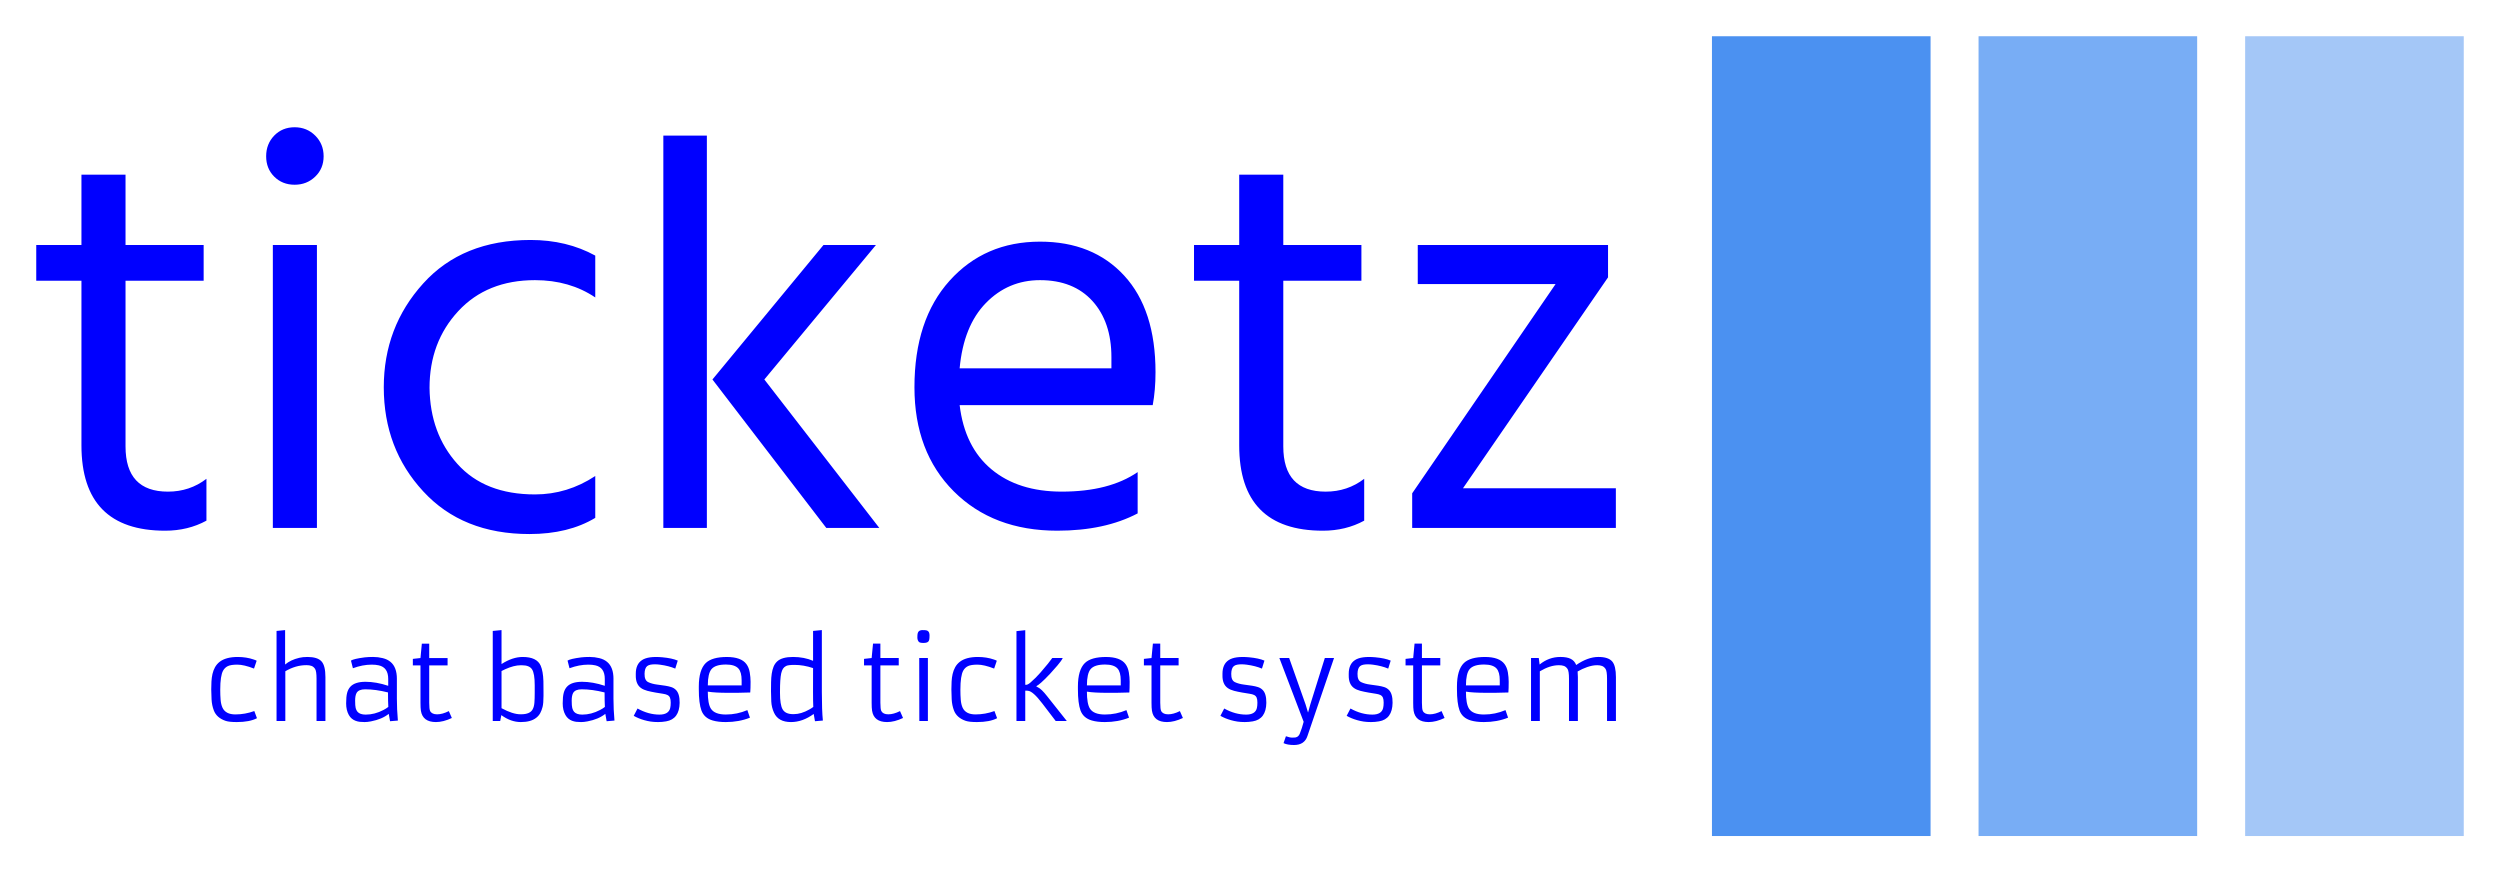
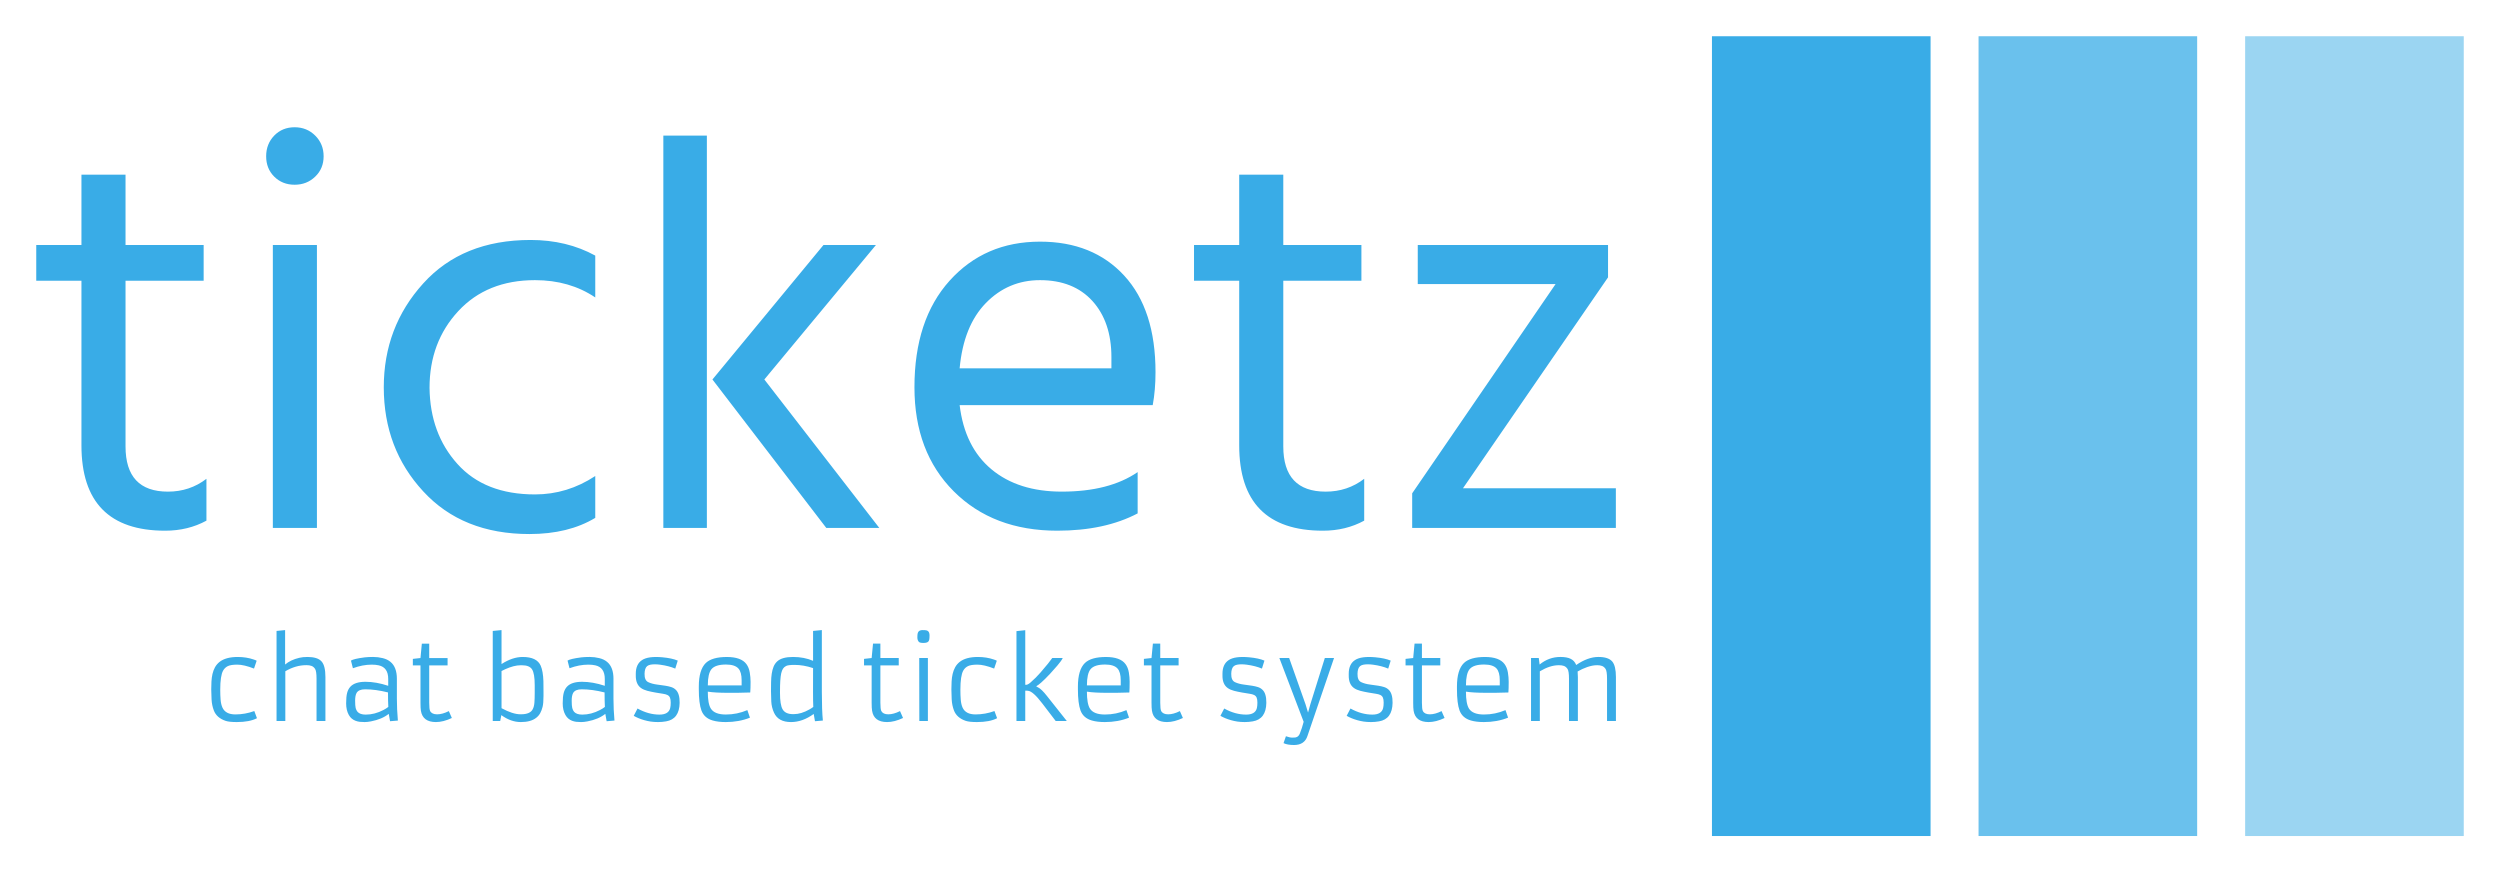
<svg xmlns="http://www.w3.org/2000/svg" width="344.86mm" height="120.325mm" viewBox="0 0 344.86 120.325" version="1.1" id="svg1045">
  <defs id="defs1042" />
  <g id="layer1" transform="translate(-26.939,-57.339)">
-     <g id="g179" transform="translate(0,-80.33402)" style="fill:#0000ff">
-       <path d="m 55.416,203.721 v 5.773 q -2.54,1.386 -5.696,1.386 v 0 q -11.546,0 -11.546,-11.777 v 0 -22.707 h -6.235 v -4.926 h 6.235 v -9.699 h 6.081 v 9.699 h 10.776 v 4.926 H 44.255 v 22.861 q 0,6.235 5.85,6.235 v 0 q 3.002,0 5.311,-1.77 z m 15.241,-32.252 v 39.026 h -6.081 v -39.026 z m -0.231,-15.087 q 1.155,1.155 1.155,2.848 0,1.693 -1.155,2.802 -1.155,1.124 -2.848,1.124 -1.693,0 -2.817,-1.124 -1.108,-1.108 -1.108,-2.802 0,-1.693 1.108,-2.848 1.124,-1.155 2.817,-1.155 1.693,0 2.848,1.155 z m 38.626,46.954 v 5.773 q -3.695,2.232 -9.083,2.232 v 0 q -9.237,0 -14.656,-5.896 -5.434,-5.881 -5.434,-14.348 v 0 q 0,-8.313 5.434,-14.317 5.419,-6.004 14.81,-6.004 v 0 q 5.003,0 8.929,2.155 v 0 5.773 q -3.541,-2.386 -8.313,-2.386 v 0 q -6.62,0 -10.576,4.264 -3.972,4.28 -3.972,10.592 v 0 q 0.077,6.312 3.849,10.499 3.772,4.203 10.699,4.203 v 0 q 4.465,0 8.313,-2.54 z m 15.395,-46.954 v 54.113 h -6.004 v -54.113 z m 23.323,15.087 -15.395,18.551 15.857,20.475 h -7.313 l -15.703,-20.475 15.318,-18.551 z m 36.101,31.328 v 5.696 q -4.541,2.386 -11.084,2.386 v 0 q -8.852,0 -14.286,-5.434 -5.419,-5.419 -5.419,-14.348 v 0 q 0,-9.314 4.849,-14.702 4.849,-5.388 12.47,-5.388 v 0 q 7.313,0 11.623,4.695 4.311,4.695 4.311,13.316 v 0 q 0,2.463 -0.385,4.541 v 0 h -26.633 q 0.693,5.773 4.388,8.852 3.695,3.079 9.699,3.079 v 0 q 6.543,0 10.469,-2.694 z m -13.471,-26.479 v 0 q -4.388,0 -7.467,3.156 -3.079,3.156 -3.618,9.006 v 0 h 20.937 v -1.539 q 0,-4.849 -2.617,-7.744 -2.617,-2.879 -7.236,-2.879 z m 44.722,27.403 v 5.773 q -2.54,1.386 -5.696,1.386 v 0 q -11.546,0 -11.546,-11.777 v 0 -22.707 h -6.235 v -4.926 h 6.235 v -9.699 h 6.081 v 9.699 h 10.776 v 4.926 h -10.776 v 22.861 q 0,6.235 5.85,6.235 v 0 q 3.002,0 5.311,-1.77 z m 34.715,1.309 v 5.465 h -28.096 v -4.772 l 19.782,-28.865 h -19.013 v -5.388 h 26.248 v 4.464 l -20.013,29.096 z" opacity="1" fill="#77d4fc" class="wordmark-text-0" data-fill-palette-color="primary" id="path609" style="fill:#0000ff;stroke-width:1.539" />
-       <path d="m 62.02,235.758 0.365,0.987 q -1.014,0.532 -2.781,0.532 v 0 q -1.044,0 -1.531,-0.161 v 0 q -1.25,-0.422 -1.636,-1.438 v 0 q -0.272,-0.709 -0.314,-1.525 -0.045,-0.819 -0.045,-1.381 0,-0.562 0.03,-1.097 0.03,-0.535 0.141,-1.032 0.114,-0.496 0.347,-0.924 0.236,-0.428 0.637,-0.748 v 0 q 0.867,-0.673 2.497,-0.673 v 0 q 1.196,0 2.204,0.35 v 0 q 0.269,0.087 0.41,0.167 v 0 l -0.365,1.082 q -1.402,-0.541 -2.296,-0.541 -0.894,0 -1.316,0.203 -0.419,0.206 -0.652,0.622 v 0 q -0.395,0.715 -0.395,2.628 v 0 q 0,0.765 0.051,1.396 0.051,0.631 0.257,1.085 v 0 q 0.431,0.933 1.776,0.933 1.349,0 2.616,-0.466 z m 7.161,-6.33 v 0 q -1.453,0 -2.883,0.84 v 0 6.863 h -1.211 v -12.424 l 1.181,-0.117 v 4.751 q 0.754,-0.643 1.956,-0.927 v 0 q 0.481,-0.117 1.139,-0.117 0.658,0 1.154,0.149 0.496,0.149 0.789,0.478 v 0 q 0.523,0.592 0.523,2.153 v 0 6.052 h -1.226 v -5.834 q 0,-1.05 -0.203,-1.355 -0.203,-0.302 -0.484,-0.407 -0.281,-0.108 -0.736,-0.108 z m 12.505,1.899 v 2.724 q 0,1.453 0.138,3.02 v 0 l -1.079,0.09 -0.182,-1.017 q -0.927,0.745 -2.452,1.038 v 0 q -0.496,0.096 -0.885,0.096 -0.386,0 -0.682,-0.036 -0.296,-0.039 -0.568,-0.144 -0.275,-0.105 -0.508,-0.296 -0.233,-0.188 -0.41,-0.502 v 0 q -0.371,-0.664 -0.371,-1.597 0,-0.93 0.134,-1.444 0.134,-0.514 0.449,-0.858 v 0 q 0.622,-0.679 2.087,-0.679 1.468,0 3.134,0.553 v 0 -0.948 q 0,-1.585 -1.307,-1.875 v 0 q -0.425,-0.096 -0.972,-0.096 v 0 q -1.25,0 -2.592,0.496 v 0 l -0.269,-1.053 q 0.371,-0.248 1.899,-0.446 v 0 q 0.481,-0.057 1.157,-0.057 0.673,0 1.325,0.161 0.649,0.158 1.079,0.523 v 0 q 0.876,0.724 0.876,2.344 z m -1.226,1.863 v 0 q -1.707,-0.431 -3.155,-0.431 v 0 q -0.891,0 -1.181,0.508 v 0 q -0.197,0.359 -0.197,1.059 0,0.703 0.075,1.017 0.078,0.314 0.254,0.517 v 0 q 0.341,0.389 1.13,0.389 v 0 q 1.235,0 2.446,-0.637 v 0 q 0.371,-0.188 0.673,-0.422 v 0 q -0.045,-0.789 -0.045,-2 z m 8.393,2.575 0.416,0.951 q -1.19,0.562 -2.195,0.562 v 0 q -1.827,0 -2.075,-1.564 v 0 q -0.057,-0.371 -0.057,-1.079 v 0 -5.176 h -1.053 v -0.897 l 1.053,-0.117 0.188,-1.986 h 1.017 v 1.986 h 2.533 v 1.014 h -2.533 v 5.155 q 0,0.897 0.129,1.145 v 0 q 0.242,0.452 0.966,0.452 0.721,0 1.612,-0.446 z m 7.242,0.556 v 0 l -0.155,0.81 h -1.029 v -12.424 l 1.211,-0.117 v 4.686 q 1.513,-0.978 2.921,-0.978 v 0 q 1.956,0 2.482,1.205 v 0 q 0.329,0.76 0.374,2.132 v 0 q 0.012,0.664 0.012,1.459 v 0 0.583 q 0,1.002 -0.126,1.504 -0.129,0.505 -0.326,0.864 -0.197,0.362 -0.541,0.634 v 0 q -0.745,0.598 -2.129,0.598 -1.387,0 -2.694,-0.957 z m 0.027,-6.082 v 5.125 q 1.549,0.84 2.607,0.84 v 0 h 0.087 q 1.25,0 1.606,-0.694 v 0 q 0.191,-0.35 0.236,-0.912 0.042,-0.562 0.042,-1.352 v 0 -1.05 q 0,-1.63 -0.371,-2.192 v 0 q -0.365,-0.562 -1.387,-0.562 v 0 h -0.182 q -0.912,0 -2.117,0.541 v 0 q -0.314,0.138 -0.52,0.254 z m 15.441,1.088 v 2.724 q 0,1.453 0.138,3.02 v 0 l -1.079,0.09 -0.182,-1.017 q -0.927,0.745 -2.455,1.038 v 0 q -0.496,0.096 -0.882,0.096 -0.386,0 -0.682,-0.036 -0.296,-0.039 -0.571,-0.144 -0.272,-0.105 -0.505,-0.296 -0.233,-0.188 -0.41,-0.502 v 0 q -0.374,-0.664 -0.374,-1.597 0,-0.93 0.138,-1.444 0.135,-0.514 0.449,-0.858 v 0 q 0.619,-0.679 2.087,-0.679 1.468,0 3.131,0.553 v 0 -0.948 q 0,-1.585 -1.307,-1.875 v 0 q -0.422,-0.096 -0.969,-0.096 v 0 q -1.25,0 -2.592,0.496 v 0 l -0.269,-1.053 q 0.371,-0.248 1.896,-0.446 v 0 q 0.481,-0.057 1.157,-0.057 0.676,0 1.325,0.161 0.652,0.158 1.082,0.523 v 0 q 0.876,0.724 0.876,2.344 z m -1.226,1.863 v 0 q -1.71,-0.431 -3.155,-0.431 v 0 q -0.891,0 -1.184,0.508 v 0 q -0.197,0.359 -0.197,1.059 0,0.703 0.078,1.017 0.078,0.314 0.251,0.517 v 0 q 0.344,0.389 1.133,0.389 v 0 q 1.232,0 2.446,-0.637 v 0 q 0.371,-0.188 0.67,-0.422 v 0 q -0.042,-0.789 -0.042,-2 z m 4.022,3.226 0.523,-1.008 q 1.504,0.84 3.023,0.84 v 0 q 1.262,0 1.483,-0.9 v 0 q 0.072,-0.305 0.072,-0.748 0,-0.443 -0.102,-0.685 -0.102,-0.245 -0.344,-0.368 -0.239,-0.12 -0.637,-0.176 -0.401,-0.06 -1.014,-0.164 -0.613,-0.108 -1.124,-0.239 -0.508,-0.132 -0.867,-0.38 v 0 q -0.76,-0.532 -0.73,-1.794 v 0 -0.182 q 0,-1.331 0.876,-1.893 v 0 q 0.846,-0.553 2.796,-0.377 v 0 q 1.328,0.123 2.117,0.458 v 0 l -0.344,1.103 q -0.876,-0.374 -2.102,-0.541 v 0 q -0.38,-0.051 -0.712,-0.051 -0.332,0 -0.604,0.051 -0.269,0.051 -0.452,0.191 v 0 q -0.35,0.284 -0.365,1.059 v 0 q -0.021,0.912 0.511,1.16 v 0 q 0.511,0.242 1.211,0.332 0.703,0.093 1.148,0.161 0.443,0.069 0.807,0.185 0.368,0.117 0.628,0.374 v 0 q 0.55,0.517 0.535,1.803 v 0 q -0.039,2.24 -1.869,2.554 v 0 q -0.556,0.096 -1.109,0.096 -0.556,0 -1.02,-0.069 -0.463,-0.072 -0.888,-0.194 v 0 q -0.801,-0.227 -1.45,-0.598 z m 15.672,-0.789 0.359,1.044 q -1.513,0.607 -3.337,0.607 v 0 q -1.059,0 -1.797,-0.218 v 0 q -1.175,-0.338 -1.561,-1.387 v 0 q -0.359,-0.987 -0.359,-2.921 v 0 -0.371 q 0,-2.314 0.963,-3.25 v 0 q 0.87,-0.831 2.9,-0.831 v 0 q 1.977,0 2.7,0.978 v 0 q 0.35,0.475 0.463,1.151 0.114,0.673 0.114,1.286 v 0 q 0,0.957 -0.045,1.483 v 0 q -1.029,0.045 -1.845,0.045 v 0 q 0,0 -1.175,0 v 0 q -1.842,0 -2.835,-0.161 v 0 q 0,1.681 0.425,2.344 v 0 q 0.517,0.81 2.066,0.81 1.546,0 2.963,-0.607 z m -5.454,-3.403 h 4.665 v -0.7 q 0,-1.145 -0.446,-1.636 v 0 q -0.496,-0.547 -1.713,-0.547 v 0 q -1.462,0 -1.994,0.634 v 0 q -0.511,0.607 -0.511,2.249 z m 14.783,4.937 -0.176,-1.002 q -1.54,1.118 -3.131,1.118 v 0 q -1.758,0 -2.344,-1.292 v 0 q -0.335,-0.73 -0.377,-1.546 -0.039,-0.813 -0.039,-1.429 0,-0.616 0.012,-1.244 0.009,-0.628 0.09,-1.163 0.081,-0.532 0.251,-0.96 0.173,-0.425 0.493,-0.727 v 0 q 0.664,-0.619 2.195,-0.619 1.528,0 2.763,0.532 v 0 -4.124 l 1.211,-0.117 v 8.549 q 0,2.518 0.141,3.932 v 0 z m -0.269,-4.082 0.006,-3.247 q -1.313,-0.44 -2.542,-0.44 v 0 q -0.888,0 -1.175,0.147 -0.284,0.146 -0.434,0.38 -0.149,0.233 -0.245,0.643 v 0 q -0.167,0.766 -0.167,2.524 v 0 0.161 q 0,1.642 0.359,2.27 v 0 q 0.386,0.667 1.438,0.667 v 0 h 0.108 q 1.008,0 2.147,-0.643 v 0 q 0.314,-0.176 0.541,-0.35 v 0 -0.015 q -0.036,-0.679 -0.036,-2.096 z m 12,2.685 0.416,0.951 q -1.19,0.562 -2.198,0.562 v 0 q -1.824,0 -2.072,-1.564 v 0 q -0.06,-0.371 -0.06,-1.079 v 0 -5.176 h -1.05 v -0.897 l 1.05,-0.117 0.191,-1.986 h 1.014 v 1.986 h 2.533 v 1.014 h -2.533 v 5.155 q 0,0.897 0.132,1.145 v 0 q 0.239,0.452 0.963,0.452 0.724,0 1.615,-0.446 z m 3.238,-9.401 v 0 q -0.487,0 -0.628,-0.138 v 0 q -0.218,-0.227 -0.218,-0.625 0,-0.398 0.048,-0.571 0.048,-0.17 0.144,-0.266 v 0 q 0.173,-0.173 0.535,-0.173 0.362,0 0.517,0.036 0.158,0.036 0.26,0.138 v 0 q 0.176,0.176 0.176,0.574 0,0.398 -0.042,0.568 -0.039,0.173 -0.135,0.275 v 0 q -0.182,0.182 -0.658,0.182 z m -0.574,10.768 -0.015,-8.687 h 1.196 v 8.687 z m 10.364,-1.373 0.365,0.987 q -1.014,0.532 -2.781,0.532 v 0 q -1.044,0 -1.534,-0.161 v 0 q -1.247,-0.422 -1.636,-1.438 v 0 q -0.269,-0.709 -0.314,-1.525 -0.042,-0.819 -0.042,-1.381 0,-0.562 0.03,-1.097 0.027,-0.535 0.141,-1.032 0.114,-0.496 0.347,-0.924 0.233,-0.428 0.637,-0.748 v 0 q 0.867,-0.673 2.497,-0.673 v 0 q 1.196,0 2.204,0.35 v 0 q 0.269,0.087 0.41,0.167 v 0 l -0.368,1.082 q -1.399,-0.541 -2.293,-0.541 -0.894,0 -1.316,0.203 -0.419,0.206 -0.652,0.622 v 0 q -0.395,0.715 -0.395,2.628 v 0 q 0,0.765 0.051,1.396 0.051,0.631 0.254,1.085 v 0 q 0.431,0.933 1.779,0.933 1.346,0 2.616,-0.466 z m 3.035,1.373 V 224.733 l 1.214,-0.129 v 7.532 q 0.29,0.06 0.703,-0.299 0.413,-0.359 0.736,-0.682 0.32,-0.326 0.664,-0.712 v 0 q 1.232,-1.423 1.621,-2 v 0 h 1.444 q -0.158,0.365 -0.736,1.035 v 0 l -0.978,1.103 q -0.798,0.855 -1.274,1.262 -0.478,0.41 -0.634,0.469 v 0 0.072 l 0.221,0.111 q 0.472,0.224 1.241,1.205 v 0 l 2.721,3.43 h -1.531 l -1.857,-2.431 q -1.283,-1.681 -1.962,-1.737 v 0 l -0.161,-0.015 q -0.072,-0.006 -0.132,-0.003 -0.057,0.003 -0.087,0.003 v 0 4.183 z m 15.169,-1.504 0.359,1.044 q -1.51,0.607 -3.337,0.607 v 0 q -1.059,0 -1.794,-0.218 v 0 q -1.175,-0.338 -1.564,-1.387 v 0 q -0.356,-0.987 -0.356,-2.921 v 0 -0.371 q 0,-2.314 0.963,-3.25 v 0 q 0.867,-0.831 2.897,-0.831 v 0 q 1.98,0 2.703,0.978 v 0 q 0.35,0.475 0.463,1.151 0.111,0.673 0.111,1.286 v 0 q 0,0.957 -0.042,1.483 v 0 q -1.029,0.045 -1.848,0.045 v 0 q 0,0 -1.175,0 v 0 q -1.839,0 -2.832,-0.161 v 0 q 0,1.681 0.422,2.344 v 0 q 0.52,0.81 2.066,0.81 1.549,0 2.963,-0.607 z m -5.451,-3.403 h 4.665 v -0.7 q 0,-1.145 -0.446,-1.636 v 0 q -0.496,-0.547 -1.716,-0.547 v 0 q -1.459,0 -1.991,0.634 v 0 q -0.511,0.607 -0.511,2.249 z m 12.825,3.54 0.416,0.951 q -1.19,0.562 -2.198,0.562 v 0 q -1.824,0 -2.072,-1.564 v 0 q -0.06,-0.371 -0.06,-1.079 v 0 -5.176 h -1.05 v -0.897 l 1.05,-0.117 0.191,-1.986 h 1.014 v 1.986 h 2.533 v 1.014 h -2.533 v 5.155 q 0,0.897 0.132,1.145 v 0 q 0.242,0.452 0.963,0.452 0.724,0 1.615,-0.446 z m 5.592,0.652 0.523,-1.008 q 1.504,0.84 3.023,0.84 v 0 q 1.265,0 1.483,-0.9 v 0 q 0.072,-0.305 0.072,-0.748 0,-0.443 -0.102,-0.685 -0.102,-0.245 -0.344,-0.368 -0.239,-0.12 -0.637,-0.176 -0.398,-0.06 -1.011,-0.164 -0.616,-0.108 -1.124,-0.239 -0.511,-0.132 -0.87,-0.38 v 0 q -0.76,-0.532 -0.73,-1.794 v 0 -0.182 q 0,-1.331 0.876,-1.893 v 0 q 0.846,-0.553 2.796,-0.377 v 0 q 1.328,0.123 2.117,0.458 v 0 l -0.344,1.103 q -0.876,-0.374 -2.102,-0.541 v 0 q -0.38,-0.051 -0.712,-0.051 -0.332,0 -0.601,0.051 -0.272,0.051 -0.455,0.191 v 0 q -0.35,0.284 -0.365,1.059 v 0 q -0.021,0.912 0.511,1.16 v 0 q 0.511,0.242 1.211,0.332 0.703,0.093 1.148,0.161 0.446,0.069 0.81,0.185 0.365,0.117 0.628,0.374 v 0 q 0.547,0.517 0.532,1.803 v 0 q -0.036,2.24 -1.869,2.554 v 0 q -0.556,0.096 -1.109,0.096 -0.556,0 -1.02,-0.069 -0.463,-0.072 -0.885,-0.194 v 0 q -0.804,-0.227 -1.453,-0.598 z m 8.707,3.768 0.329,-0.951 q 0.532,0.191 0.873,0.191 0.338,0 0.446,-0.021 0.105,-0.018 0.215,-0.075 v 0 q 0.254,-0.141 0.38,-0.455 v 0 q 0.305,-0.745 0.532,-1.633 v 0 l -3.352,-8.797 h 1.352 l 2.264,6.402 0.341,1.124 0.314,-1.133 2,-6.393 h 1.271 l -3.663,10.744 q -0.404,1.256 -1.857,1.256 v 0 q -0.918,0 -1.444,-0.26 z m 8.707,-3.768 0.526,-1.008 q 1.504,0.84 3.023,0.84 v 0 q 1.262,0 1.48,-0.9 v 0 q 0.075,-0.305 0.075,-0.748 0,-0.443 -0.102,-0.685 -0.102,-0.245 -0.344,-0.368 -0.242,-0.12 -0.64,-0.176 -0.398,-0.06 -1.011,-0.164 -0.613,-0.108 -1.124,-0.239 -0.511,-0.132 -0.867,-0.38 v 0 q -0.759,-0.532 -0.73,-1.794 v 0 -0.182 q 0,-1.331 0.876,-1.893 v 0 q 0.846,-0.553 2.796,-0.377 v 0 q 1.328,0.123 2.117,0.458 v 0 l -0.344,1.103 q -0.876,-0.374 -2.102,-0.541 v 0 q -0.38,-0.051 -0.712,-0.051 -0.332,0 -0.604,0.051 -0.269,0.051 -0.452,0.191 v 0 q -0.35,0.284 -0.365,1.059 v 0 q -0.021,0.912 0.511,1.16 v 0 q 0.511,0.242 1.211,0.332 0.7,0.093 1.145,0.161 0.446,0.069 0.81,0.185 0.365,0.117 0.628,0.374 v 0 q 0.547,0.517 0.532,1.803 v 0 q -0.036,2.24 -1.869,2.554 v 0 q -0.553,0.096 -1.109,0.096 -0.553,0 -1.017,-0.069 -0.463,-0.072 -0.888,-0.194 v 0 q -0.801,-0.227 -1.453,-0.598 z m 13.091,-0.652 0.416,0.951 q -1.19,0.562 -2.198,0.562 v 0 q -1.827,0 -2.075,-1.564 v 0 q -0.057,-0.371 -0.057,-1.079 v 0 -5.176 h -1.053 v -0.897 l 1.053,-0.117 0.188,-1.986 h 1.017 v 1.986 h 2.533 v 1.014 h -2.533 v 5.155 q 0,0.897 0.132,1.145 v 0 q 0.239,0.452 0.963,0.452 0.724,0 1.615,-0.446 z m 8.818,-0.138 0.356,1.044 q -1.51,0.607 -3.337,0.607 v 0 q -1.059,0 -1.794,-0.218 v 0 q -1.175,-0.338 -1.564,-1.387 v 0 q -0.356,-0.987 -0.356,-2.921 v 0 -0.371 q 0,-2.314 0.963,-3.25 v 0 q 0.87,-0.831 2.897,-0.831 v 0 q 1.98,0 2.703,0.978 v 0 q 0.35,0.475 0.463,1.151 0.111,0.673 0.111,1.286 v 0 q 0,0.957 -0.042,1.483 v 0 q -1.029,0.045 -1.848,0.045 v 0 q 0,0 -1.175,0 v 0 q -1.839,0 -2.832,-0.161 v 0 q 0,1.681 0.422,2.344 v 0 q 0.52,0.81 2.066,0.81 1.549,0 2.966,-0.607 z m -5.454,-3.403 h 4.665 v -0.7 q 0,-1.145 -0.446,-1.636 v 0 q -0.496,-0.547 -1.716,-0.547 v 0 q -1.459,0 -1.991,0.634 v 0 q -0.511,0.607 -0.511,2.249 z m 12.789,-2.787 v 0 q -1.19,0 -2.598,0.84 v 0 6.854 h -1.214 v -8.687 h 1.068 l 0.117,0.897 q 1.277,-1.044 2.862,-1.044 v 0 q 0.906,0 1.426,0.26 0.523,0.257 0.757,0.849 v 0 q 1.615,-1.109 3.065,-1.109 v 0 q 1.372,0 1.908,0.628 v 0 q 0.508,0.604 0.508,2.153 v 0 6.052 h -1.226 v -5.825 q 0,-1.053 -0.203,-1.355 -0.203,-0.302 -0.484,-0.41 -0.281,-0.105 -0.658,-0.105 -0.377,0 -0.709,0.069 -0.332,0.069 -0.676,0.185 v 0 q -0.694,0.242 -1.328,0.613 v 0 q 0.036,0.44 0.036,0.774 v 0 6.052 h -1.226 v -5.825 q 0,-1.053 -0.203,-1.355 -0.206,-0.302 -0.487,-0.41 -0.281,-0.105 -0.733,-0.105 z" opacity="1" fill="#4b91f1" class="slogan-text-1" data-fill-palette-color="secondary" id="path606" style="fill:#0000ff;stroke-width:0.299" />
+     <g id="g179" transform="translate(0,-80.33402)" style="fill:#39ACE7">
+       <path d="m 55.416,203.721 v 5.773 q -2.54,1.386 -5.696,1.386 v 0 q -11.546,0 -11.546,-11.777 v 0 -22.707 h -6.235 v -4.926 h 6.235 v -9.699 h 6.081 v 9.699 h 10.776 v 4.926 H 44.255 v 22.861 q 0,6.235 5.85,6.235 v 0 q 3.002,0 5.311,-1.77 z m 15.241,-32.252 v 39.026 h -6.081 v -39.026 z m -0.231,-15.087 q 1.155,1.155 1.155,2.848 0,1.693 -1.155,2.802 -1.155,1.124 -2.848,1.124 -1.693,0 -2.817,-1.124 -1.108,-1.108 -1.108,-2.802 0,-1.693 1.108,-2.848 1.124,-1.155 2.817,-1.155 1.693,0 2.848,1.155 z m 38.626,46.954 v 5.773 q -3.695,2.232 -9.083,2.232 v 0 q -9.237,0 -14.656,-5.896 -5.434,-5.881 -5.434,-14.348 v 0 q 0,-8.313 5.434,-14.317 5.419,-6.004 14.81,-6.004 v 0 q 5.003,0 8.929,2.155 v 0 5.773 q -3.541,-2.386 -8.313,-2.386 v 0 q -6.62,0 -10.576,4.264 -3.972,4.28 -3.972,10.592 v 0 q 0.077,6.312 3.849,10.499 3.772,4.203 10.699,4.203 v 0 q 4.465,0 8.313,-2.54 z m 15.395,-46.954 v 54.113 h -6.004 v -54.113 z m 23.323,15.087 -15.395,18.551 15.857,20.475 h -7.313 l -15.703,-20.475 15.318,-18.551 z m 36.101,31.328 v 5.696 q -4.541,2.386 -11.084,2.386 v 0 q -8.852,0 -14.286,-5.434 -5.419,-5.419 -5.419,-14.348 v 0 q 0,-9.314 4.849,-14.702 4.849,-5.388 12.47,-5.388 v 0 q 7.313,0 11.623,4.695 4.311,4.695 4.311,13.316 v 0 q 0,2.463 -0.385,4.541 v 0 h -26.633 q 0.693,5.773 4.388,8.852 3.695,3.079 9.699,3.079 v 0 q 6.543,0 10.469,-2.694 z m -13.471,-26.479 v 0 q -4.388,0 -7.467,3.156 -3.079,3.156 -3.618,9.006 v 0 h 20.937 v -1.539 q 0,-4.849 -2.617,-7.744 -2.617,-2.879 -7.236,-2.879 z m 44.722,27.403 v 5.773 q -2.54,1.386 -5.696,1.386 v 0 q -11.546,0 -11.546,-11.777 v 0 -22.707 h -6.235 v -4.926 h 6.235 v -9.699 h 6.081 v 9.699 h 10.776 v 4.926 h -10.776 v 22.861 q 0,6.235 5.85,6.235 v 0 q 3.002,0 5.311,-1.77 z m 34.715,1.309 v 5.465 h -28.096 v -4.772 l 19.782,-28.865 h -19.013 v -5.388 h 26.248 v 4.464 l -20.013,29.096 z" opacity="1" fill="#39ACE7" class="wordmark-text-0" data-fill-palette-color="primary" id="path609" style="fill:#39ACE7;stroke-width:1.539" />
+       <path d="m 62.02,235.758 0.365,0.987 q -1.014,0.532 -2.781,0.532 v 0 q -1.044,0 -1.531,-0.161 v 0 q -1.25,-0.422 -1.636,-1.438 v 0 q -0.272,-0.709 -0.314,-1.525 -0.045,-0.819 -0.045,-1.381 0,-0.562 0.03,-1.097 0.03,-0.535 0.141,-1.032 0.114,-0.496 0.347,-0.924 0.236,-0.428 0.637,-0.748 v 0 q 0.867,-0.673 2.497,-0.673 v 0 q 1.196,0 2.204,0.35 v 0 q 0.269,0.087 0.41,0.167 v 0 l -0.365,1.082 q -1.402,-0.541 -2.296,-0.541 -0.894,0 -1.316,0.203 -0.419,0.206 -0.652,0.622 v 0 q -0.395,0.715 -0.395,2.628 v 0 q 0,0.765 0.051,1.396 0.051,0.631 0.257,1.085 v 0 q 0.431,0.933 1.776,0.933 1.349,0 2.616,-0.466 z m 7.161,-6.33 v 0 q -1.453,0 -2.883,0.84 v 0 6.863 h -1.211 v -12.424 l 1.181,-0.117 v 4.751 q 0.754,-0.643 1.956,-0.927 v 0 q 0.481,-0.117 1.139,-0.117 0.658,0 1.154,0.149 0.496,0.149 0.789,0.478 v 0 q 0.523,0.592 0.523,2.153 v 0 6.052 h -1.226 v -5.834 q 0,-1.05 -0.203,-1.355 -0.203,-0.302 -0.484,-0.407 -0.281,-0.108 -0.736,-0.108 z m 12.505,1.899 v 2.724 q 0,1.453 0.138,3.02 v 0 l -1.079,0.09 -0.182,-1.017 q -0.927,0.745 -2.452,1.038 v 0 q -0.496,0.096 -0.885,0.096 -0.386,0 -0.682,-0.036 -0.296,-0.039 -0.568,-0.144 -0.275,-0.105 -0.508,-0.296 -0.233,-0.188 -0.41,-0.502 v 0 q -0.371,-0.664 -0.371,-1.597 0,-0.93 0.134,-1.444 0.134,-0.514 0.449,-0.858 v 0 q 0.622,-0.679 2.087,-0.679 1.468,0 3.134,0.553 v 0 -0.948 q 0,-1.585 -1.307,-1.875 v 0 q -0.425,-0.096 -0.972,-0.096 v 0 q -1.25,0 -2.592,0.496 v 0 l -0.269,-1.053 q 0.371,-0.248 1.899,-0.446 v 0 q 0.481,-0.057 1.157,-0.057 0.673,0 1.325,0.161 0.649,0.158 1.079,0.523 v 0 q 0.876,0.724 0.876,2.344 z m -1.226,1.863 v 0 q -1.707,-0.431 -3.155,-0.431 v 0 q -0.891,0 -1.181,0.508 v 0 q -0.197,0.359 -0.197,1.059 0,0.703 0.075,1.017 0.078,0.314 0.254,0.517 v 0 q 0.341,0.389 1.13,0.389 v 0 q 1.235,0 2.446,-0.637 v 0 q 0.371,-0.188 0.673,-0.422 v 0 q -0.045,-0.789 -0.045,-2 z m 8.393,2.575 0.416,0.951 q -1.19,0.562 -2.195,0.562 v 0 q -1.827,0 -2.075,-1.564 v 0 q -0.057,-0.371 -0.057,-1.079 v 0 -5.176 h -1.053 v -0.897 l 1.053,-0.117 0.188,-1.986 h 1.017 v 1.986 h 2.533 v 1.014 h -2.533 v 5.155 q 0,0.897 0.129,1.145 v 0 q 0.242,0.452 0.966,0.452 0.721,0 1.612,-0.446 z m 7.242,0.556 v 0 l -0.155,0.81 h -1.029 v -12.424 l 1.211,-0.117 v 4.686 q 1.513,-0.978 2.921,-0.978 v 0 q 1.956,0 2.482,1.205 v 0 q 0.329,0.76 0.374,2.132 v 0 q 0.012,0.664 0.012,1.459 v 0 0.583 q 0,1.002 -0.126,1.504 -0.129,0.505 -0.326,0.864 -0.197,0.362 -0.541,0.634 v 0 q -0.745,0.598 -2.129,0.598 -1.387,0 -2.694,-0.957 z m 0.027,-6.082 v 5.125 q 1.549,0.84 2.607,0.84 v 0 h 0.087 q 1.25,0 1.606,-0.694 v 0 q 0.191,-0.35 0.236,-0.912 0.042,-0.562 0.042,-1.352 v 0 -1.05 q 0,-1.63 -0.371,-2.192 v 0 q -0.365,-0.562 -1.387,-0.562 v 0 h -0.182 q -0.912,0 -2.117,0.541 v 0 q -0.314,0.138 -0.52,0.254 z m 15.441,1.088 v 2.724 q 0,1.453 0.138,3.02 v 0 l -1.079,0.09 -0.182,-1.017 q -0.927,0.745 -2.455,1.038 v 0 q -0.496,0.096 -0.882,0.096 -0.386,0 -0.682,-0.036 -0.296,-0.039 -0.571,-0.144 -0.272,-0.105 -0.505,-0.296 -0.233,-0.188 -0.41,-0.502 v 0 q -0.374,-0.664 -0.374,-1.597 0,-0.93 0.138,-1.444 0.135,-0.514 0.449,-0.858 v 0 q 0.619,-0.679 2.087,-0.679 1.468,0 3.131,0.553 v 0 -0.948 q 0,-1.585 -1.307,-1.875 v 0 q -0.422,-0.096 -0.969,-0.096 v 0 q -1.25,0 -2.592,0.496 v 0 l -0.269,-1.053 q 0.371,-0.248 1.896,-0.446 v 0 q 0.481,-0.057 1.157,-0.057 0.676,0 1.325,0.161 0.652,0.158 1.082,0.523 v 0 q 0.876,0.724 0.876,2.344 z m -1.226,1.863 v 0 q -1.71,-0.431 -3.155,-0.431 v 0 q -0.891,0 -1.184,0.508 v 0 q -0.197,0.359 -0.197,1.059 0,0.703 0.078,1.017 0.078,0.314 0.251,0.517 v 0 q 0.344,0.389 1.133,0.389 v 0 q 1.232,0 2.446,-0.637 v 0 q 0.371,-0.188 0.67,-0.422 v 0 q -0.042,-0.789 -0.042,-2 z m 4.022,3.226 0.523,-1.008 q 1.504,0.84 3.023,0.84 v 0 q 1.262,0 1.483,-0.9 v 0 q 0.072,-0.305 0.072,-0.748 0,-0.443 -0.102,-0.685 -0.102,-0.245 -0.344,-0.368 -0.239,-0.12 -0.637,-0.176 -0.401,-0.06 -1.014,-0.164 -0.613,-0.108 -1.124,-0.239 -0.508,-0.132 -0.867,-0.38 v 0 q -0.76,-0.532 -0.73,-1.794 v 0 -0.182 q 0,-1.331 0.876,-1.893 v 0 q 0.846,-0.553 2.796,-0.377 v 0 q 1.328,0.123 2.117,0.458 v 0 l -0.344,1.103 q -0.876,-0.374 -2.102,-0.541 v 0 q -0.38,-0.051 -0.712,-0.051 -0.332,0 -0.604,0.051 -0.269,0.051 -0.452,0.191 v 0 q -0.35,0.284 -0.365,1.059 v 0 q -0.021,0.912 0.511,1.16 v 0 q 0.511,0.242 1.211,0.332 0.703,0.093 1.148,0.161 0.443,0.069 0.807,0.185 0.368,0.117 0.628,0.374 v 0 q 0.55,0.517 0.535,1.803 v 0 q -0.039,2.24 -1.869,2.554 v 0 q -0.556,0.096 -1.109,0.096 -0.556,0 -1.02,-0.069 -0.463,-0.072 -0.888,-0.194 v 0 q -0.801,-0.227 -1.45,-0.598 z m 15.672,-0.789 0.359,1.044 q -1.513,0.607 -3.337,0.607 v 0 q -1.059,0 -1.797,-0.218 v 0 q -1.175,-0.338 -1.561,-1.387 v 0 q -0.359,-0.987 -0.359,-2.921 v 0 -0.371 q 0,-2.314 0.963,-3.25 v 0 q 0.87,-0.831 2.9,-0.831 v 0 q 1.977,0 2.7,0.978 v 0 q 0.35,0.475 0.463,1.151 0.114,0.673 0.114,1.286 v 0 q 0,0.957 -0.045,1.483 v 0 q -1.029,0.045 -1.845,0.045 v 0 q 0,0 -1.175,0 v 0 q -1.842,0 -2.835,-0.161 v 0 q 0,1.681 0.425,2.344 v 0 q 0.517,0.81 2.066,0.81 1.546,0 2.963,-0.607 z m -5.454,-3.403 h 4.665 v -0.7 q 0,-1.145 -0.446,-1.636 v 0 q -0.496,-0.547 -1.713,-0.547 v 0 q -1.462,0 -1.994,0.634 v 0 q -0.511,0.607 -0.511,2.249 z m 14.783,4.937 -0.176,-1.002 q -1.54,1.118 -3.131,1.118 v 0 q -1.758,0 -2.344,-1.292 v 0 q -0.335,-0.73 -0.377,-1.546 -0.039,-0.813 -0.039,-1.429 0,-0.616 0.012,-1.244 0.009,-0.628 0.09,-1.163 0.081,-0.532 0.251,-0.96 0.173,-0.425 0.493,-0.727 v 0 q 0.664,-0.619 2.195,-0.619 1.528,0 2.763,0.532 v 0 -4.124 l 1.211,-0.117 v 8.549 q 0,2.518 0.141,3.932 v 0 z m -0.269,-4.082 0.006,-3.247 q -1.313,-0.44 -2.542,-0.44 v 0 q -0.888,0 -1.175,0.147 -0.284,0.146 -0.434,0.38 -0.149,0.233 -0.245,0.643 v 0 q -0.167,0.766 -0.167,2.524 v 0 0.161 q 0,1.642 0.359,2.27 v 0 q 0.386,0.667 1.438,0.667 v 0 h 0.108 q 1.008,0 2.147,-0.643 v 0 q 0.314,-0.176 0.541,-0.35 v 0 -0.015 q -0.036,-0.679 -0.036,-2.096 z m 12,2.685 0.416,0.951 q -1.19,0.562 -2.198,0.562 v 0 q -1.824,0 -2.072,-1.564 v 0 q -0.06,-0.371 -0.06,-1.079 v 0 -5.176 h -1.05 v -0.897 l 1.05,-0.117 0.191,-1.986 h 1.014 v 1.986 h 2.533 v 1.014 h -2.533 v 5.155 q 0,0.897 0.132,1.145 v 0 q 0.239,0.452 0.963,0.452 0.724,0 1.615,-0.446 z m 3.238,-9.401 v 0 q -0.487,0 -0.628,-0.138 v 0 q -0.218,-0.227 -0.218,-0.625 0,-0.398 0.048,-0.571 0.048,-0.17 0.144,-0.266 v 0 q 0.173,-0.173 0.535,-0.173 0.362,0 0.517,0.036 0.158,0.036 0.26,0.138 v 0 q 0.176,0.176 0.176,0.574 0,0.398 -0.042,0.568 -0.039,0.173 -0.135,0.275 v 0 q -0.182,0.182 -0.658,0.182 z m -0.574,10.768 -0.015,-8.687 h 1.196 v 8.687 z m 10.364,-1.373 0.365,0.987 q -1.014,0.532 -2.781,0.532 v 0 q -1.044,0 -1.534,-0.161 v 0 q -1.247,-0.422 -1.636,-1.438 v 0 q -0.269,-0.709 -0.314,-1.525 -0.042,-0.819 -0.042,-1.381 0,-0.562 0.03,-1.097 0.027,-0.535 0.141,-1.032 0.114,-0.496 0.347,-0.924 0.233,-0.428 0.637,-0.748 v 0 q 0.867,-0.673 2.497,-0.673 v 0 q 1.196,0 2.204,0.35 v 0 q 0.269,0.087 0.41,0.167 v 0 l -0.368,1.082 q -1.399,-0.541 -2.293,-0.541 -0.894,0 -1.316,0.203 -0.419,0.206 -0.652,0.622 v 0 q -0.395,0.715 -0.395,2.628 v 0 q 0,0.765 0.051,1.396 0.051,0.631 0.254,1.085 v 0 q 0.431,0.933 1.779,0.933 1.346,0 2.616,-0.466 z m 3.035,1.373 V 224.733 l 1.214,-0.129 v 7.532 q 0.29,0.06 0.703,-0.299 0.413,-0.359 0.736,-0.682 0.32,-0.326 0.664,-0.712 v 0 q 1.232,-1.423 1.621,-2 v 0 h 1.444 q -0.158,0.365 -0.736,1.035 v 0 l -0.978,1.103 q -0.798,0.855 -1.274,1.262 -0.478,0.41 -0.634,0.469 v 0 0.072 l 0.221,0.111 q 0.472,0.224 1.241,1.205 v 0 l 2.721,3.43 h -1.531 l -1.857,-2.431 q -1.283,-1.681 -1.962,-1.737 v 0 l -0.161,-0.015 q -0.072,-0.006 -0.132,-0.003 -0.057,0.003 -0.087,0.003 v 0 4.183 z m 15.169,-1.504 0.359,1.044 q -1.51,0.607 -3.337,0.607 v 0 q -1.059,0 -1.794,-0.218 v 0 q -1.175,-0.338 -1.564,-1.387 v 0 q -0.356,-0.987 -0.356,-2.921 v 0 -0.371 q 0,-2.314 0.963,-3.25 v 0 q 0.867,-0.831 2.897,-0.831 v 0 q 1.98,0 2.703,0.978 v 0 q 0.35,0.475 0.463,1.151 0.111,0.673 0.111,1.286 v 0 q 0,0.957 -0.042,1.483 v 0 q -1.029,0.045 -1.848,0.045 v 0 q 0,0 -1.175,0 v 0 q -1.839,0 -2.832,-0.161 v 0 q 0,1.681 0.422,2.344 v 0 q 0.52,0.81 2.066,0.81 1.549,0 2.963,-0.607 z m -5.451,-3.403 h 4.665 v -0.7 q 0,-1.145 -0.446,-1.636 v 0 q -0.496,-0.547 -1.716,-0.547 v 0 q -1.459,0 -1.991,0.634 v 0 q -0.511,0.607 -0.511,2.249 z m 12.825,3.54 0.416,0.951 q -1.19,0.562 -2.198,0.562 v 0 q -1.824,0 -2.072,-1.564 v 0 q -0.06,-0.371 -0.06,-1.079 v 0 -5.176 h -1.05 v -0.897 l 1.05,-0.117 0.191,-1.986 h 1.014 v 1.986 h 2.533 v 1.014 h -2.533 v 5.155 q 0,0.897 0.132,1.145 v 0 q 0.242,0.452 0.963,0.452 0.724,0 1.615,-0.446 z m 5.592,0.652 0.523,-1.008 q 1.504,0.84 3.023,0.84 v 0 q 1.265,0 1.483,-0.9 v 0 q 0.072,-0.305 0.072,-0.748 0,-0.443 -0.102,-0.685 -0.102,-0.245 -0.344,-0.368 -0.239,-0.12 -0.637,-0.176 -0.398,-0.06 -1.011,-0.164 -0.616,-0.108 -1.124,-0.239 -0.511,-0.132 -0.87,-0.38 v 0 q -0.76,-0.532 -0.73,-1.794 v 0 -0.182 q 0,-1.331 0.876,-1.893 v 0 q 0.846,-0.553 2.796,-0.377 v 0 q 1.328,0.123 2.117,0.458 v 0 l -0.344,1.103 q -0.876,-0.374 -2.102,-0.541 v 0 q -0.38,-0.051 -0.712,-0.051 -0.332,0 -0.601,0.051 -0.272,0.051 -0.455,0.191 v 0 q -0.35,0.284 -0.365,1.059 v 0 q -0.021,0.912 0.511,1.16 v 0 q 0.511,0.242 1.211,0.332 0.703,0.093 1.148,0.161 0.446,0.069 0.81,0.185 0.365,0.117 0.628,0.374 v 0 q 0.547,0.517 0.532,1.803 v 0 q -0.036,2.24 -1.869,2.554 v 0 q -0.556,0.096 -1.109,0.096 -0.556,0 -1.02,-0.069 -0.463,-0.072 -0.885,-0.194 v 0 q -0.804,-0.227 -1.453,-0.598 z m 8.707,3.768 0.329,-0.951 q 0.532,0.191 0.873,0.191 0.338,0 0.446,-0.021 0.105,-0.018 0.215,-0.075 v 0 q 0.254,-0.141 0.38,-0.455 v 0 q 0.305,-0.745 0.532,-1.633 v 0 l -3.352,-8.797 h 1.352 l 2.264,6.402 0.341,1.124 0.314,-1.133 2,-6.393 h 1.271 l -3.663,10.744 q -0.404,1.256 -1.857,1.256 v 0 q -0.918,0 -1.444,-0.26 z m 8.707,-3.768 0.526,-1.008 q 1.504,0.84 3.023,0.84 v 0 q 1.262,0 1.48,-0.9 v 0 q 0.075,-0.305 0.075,-0.748 0,-0.443 -0.102,-0.685 -0.102,-0.245 -0.344,-0.368 -0.242,-0.12 -0.64,-0.176 -0.398,-0.06 -1.011,-0.164 -0.613,-0.108 -1.124,-0.239 -0.511,-0.132 -0.867,-0.38 v 0 q -0.759,-0.532 -0.73,-1.794 v 0 -0.182 q 0,-1.331 0.876,-1.893 v 0 q 0.846,-0.553 2.796,-0.377 v 0 q 1.328,0.123 2.117,0.458 v 0 l -0.344,1.103 q -0.876,-0.374 -2.102,-0.541 v 0 q -0.38,-0.051 -0.712,-0.051 -0.332,0 -0.604,0.051 -0.269,0.051 -0.452,0.191 v 0 q -0.35,0.284 -0.365,1.059 v 0 q -0.021,0.912 0.511,1.16 v 0 q 0.511,0.242 1.211,0.332 0.7,0.093 1.145,0.161 0.446,0.069 0.81,0.185 0.365,0.117 0.628,0.374 v 0 q 0.547,0.517 0.532,1.803 v 0 q -0.036,2.24 -1.869,2.554 v 0 q -0.553,0.096 -1.109,0.096 -0.553,0 -1.017,-0.069 -0.463,-0.072 -0.888,-0.194 v 0 q -0.801,-0.227 -1.453,-0.598 z m 13.091,-0.652 0.416,0.951 q -1.19,0.562 -2.198,0.562 v 0 q -1.827,0 -2.075,-1.564 v 0 q -0.057,-0.371 -0.057,-1.079 v 0 -5.176 h -1.053 v -0.897 l 1.053,-0.117 0.188,-1.986 h 1.017 v 1.986 h 2.533 v 1.014 h -2.533 v 5.155 q 0,0.897 0.132,1.145 v 0 q 0.239,0.452 0.963,0.452 0.724,0 1.615,-0.446 z m 8.818,-0.138 0.356,1.044 q -1.51,0.607 -3.337,0.607 v 0 q -1.059,0 -1.794,-0.218 v 0 q -1.175,-0.338 -1.564,-1.387 v 0 q -0.356,-0.987 -0.356,-2.921 v 0 -0.371 q 0,-2.314 0.963,-3.25 v 0 q 0.87,-0.831 2.897,-0.831 v 0 q 1.98,0 2.703,0.978 v 0 q 0.35,0.475 0.463,1.151 0.111,0.673 0.111,1.286 v 0 q 0,0.957 -0.042,1.483 v 0 q -1.029,0.045 -1.848,0.045 v 0 q 0,0 -1.175,0 v 0 q -1.839,0 -2.832,-0.161 v 0 q 0,1.681 0.422,2.344 v 0 q 0.52,0.81 2.066,0.81 1.549,0 2.966,-0.607 z m -5.454,-3.403 h 4.665 v -0.7 q 0,-1.145 -0.446,-1.636 v 0 q -0.496,-0.547 -1.716,-0.547 v 0 q -1.459,0 -1.991,0.634 v 0 q -0.511,0.607 -0.511,2.249 z m 12.789,-2.787 v 0 q -1.19,0 -2.598,0.84 v 0 6.854 h -1.214 v -8.687 h 1.068 l 0.117,0.897 q 1.277,-1.044 2.862,-1.044 v 0 q 0.906,0 1.426,0.26 0.523,0.257 0.757,0.849 v 0 q 1.615,-1.109 3.065,-1.109 v 0 q 1.372,0 1.908,0.628 v 0 q 0.508,0.604 0.508,2.153 v 0 6.052 h -1.226 v -5.825 q 0,-1.053 -0.203,-1.355 -0.203,-0.302 -0.484,-0.41 -0.281,-0.105 -0.658,-0.105 -0.377,0 -0.709,0.069 -0.332,0.069 -0.676,0.185 v 0 q -0.694,0.242 -1.328,0.613 v 0 q 0.036,0.44 0.036,0.774 v 0 6.052 h -1.226 v -5.825 q 0,-1.053 -0.203,-1.355 -0.206,-0.302 -0.487,-0.41 -0.281,-0.105 -0.733,-0.105 z" opacity="1" fill="#39ACE7" class="slogan-text-1" data-fill-palette-color="secondary" id="path606" style="fill:#39ACE7;stroke-width:0.299" />
    </g>
-     <rect width="30.156" height="110.325" fill="#4b91f1" stroke="transparent" data-fill-palette-color="accent" x="263.093" fill-opacity="1" id="rect141" y="62.339" style="stroke-width:0.551" />
-     <rect width="30.156" height="110.325" fill="#4b91f1" stroke="transparent" data-fill-palette-color="accent" x="299.868" fill-opacity="0.75" id="rect143" y="62.339" style="stroke-width:0.551" />
-     <rect width="30.156" height="110.325" fill="#4b91f1" stroke="transparent" data-fill-palette-color="accent" x="336.643" fill-opacity="0.5" id="rect145" y="62.339" style="stroke-width:0.551" />
+     <rect width="30.156" height="110.325" fill="#39ACE7" stroke="transparent" data-fill-palette-color="accent" x="263.093" fill-opacity="1" id="rect141" y="62.339" style="stroke-width:0.551" />
+     <rect width="30.156" height="110.325" fill="#39ACE7" stroke="transparent" data-fill-palette-color="accent" x="299.868" fill-opacity="0.75" id="rect143" y="62.339" style="stroke-width:0.551" />
+     <rect width="30.156" height="110.325" fill="#39ACE7" stroke="transparent" data-fill-palette-color="accent" x="336.643" fill-opacity="0.5" id="rect145" y="62.339" style="stroke-width:0.551" />
  </g>
</svg>
